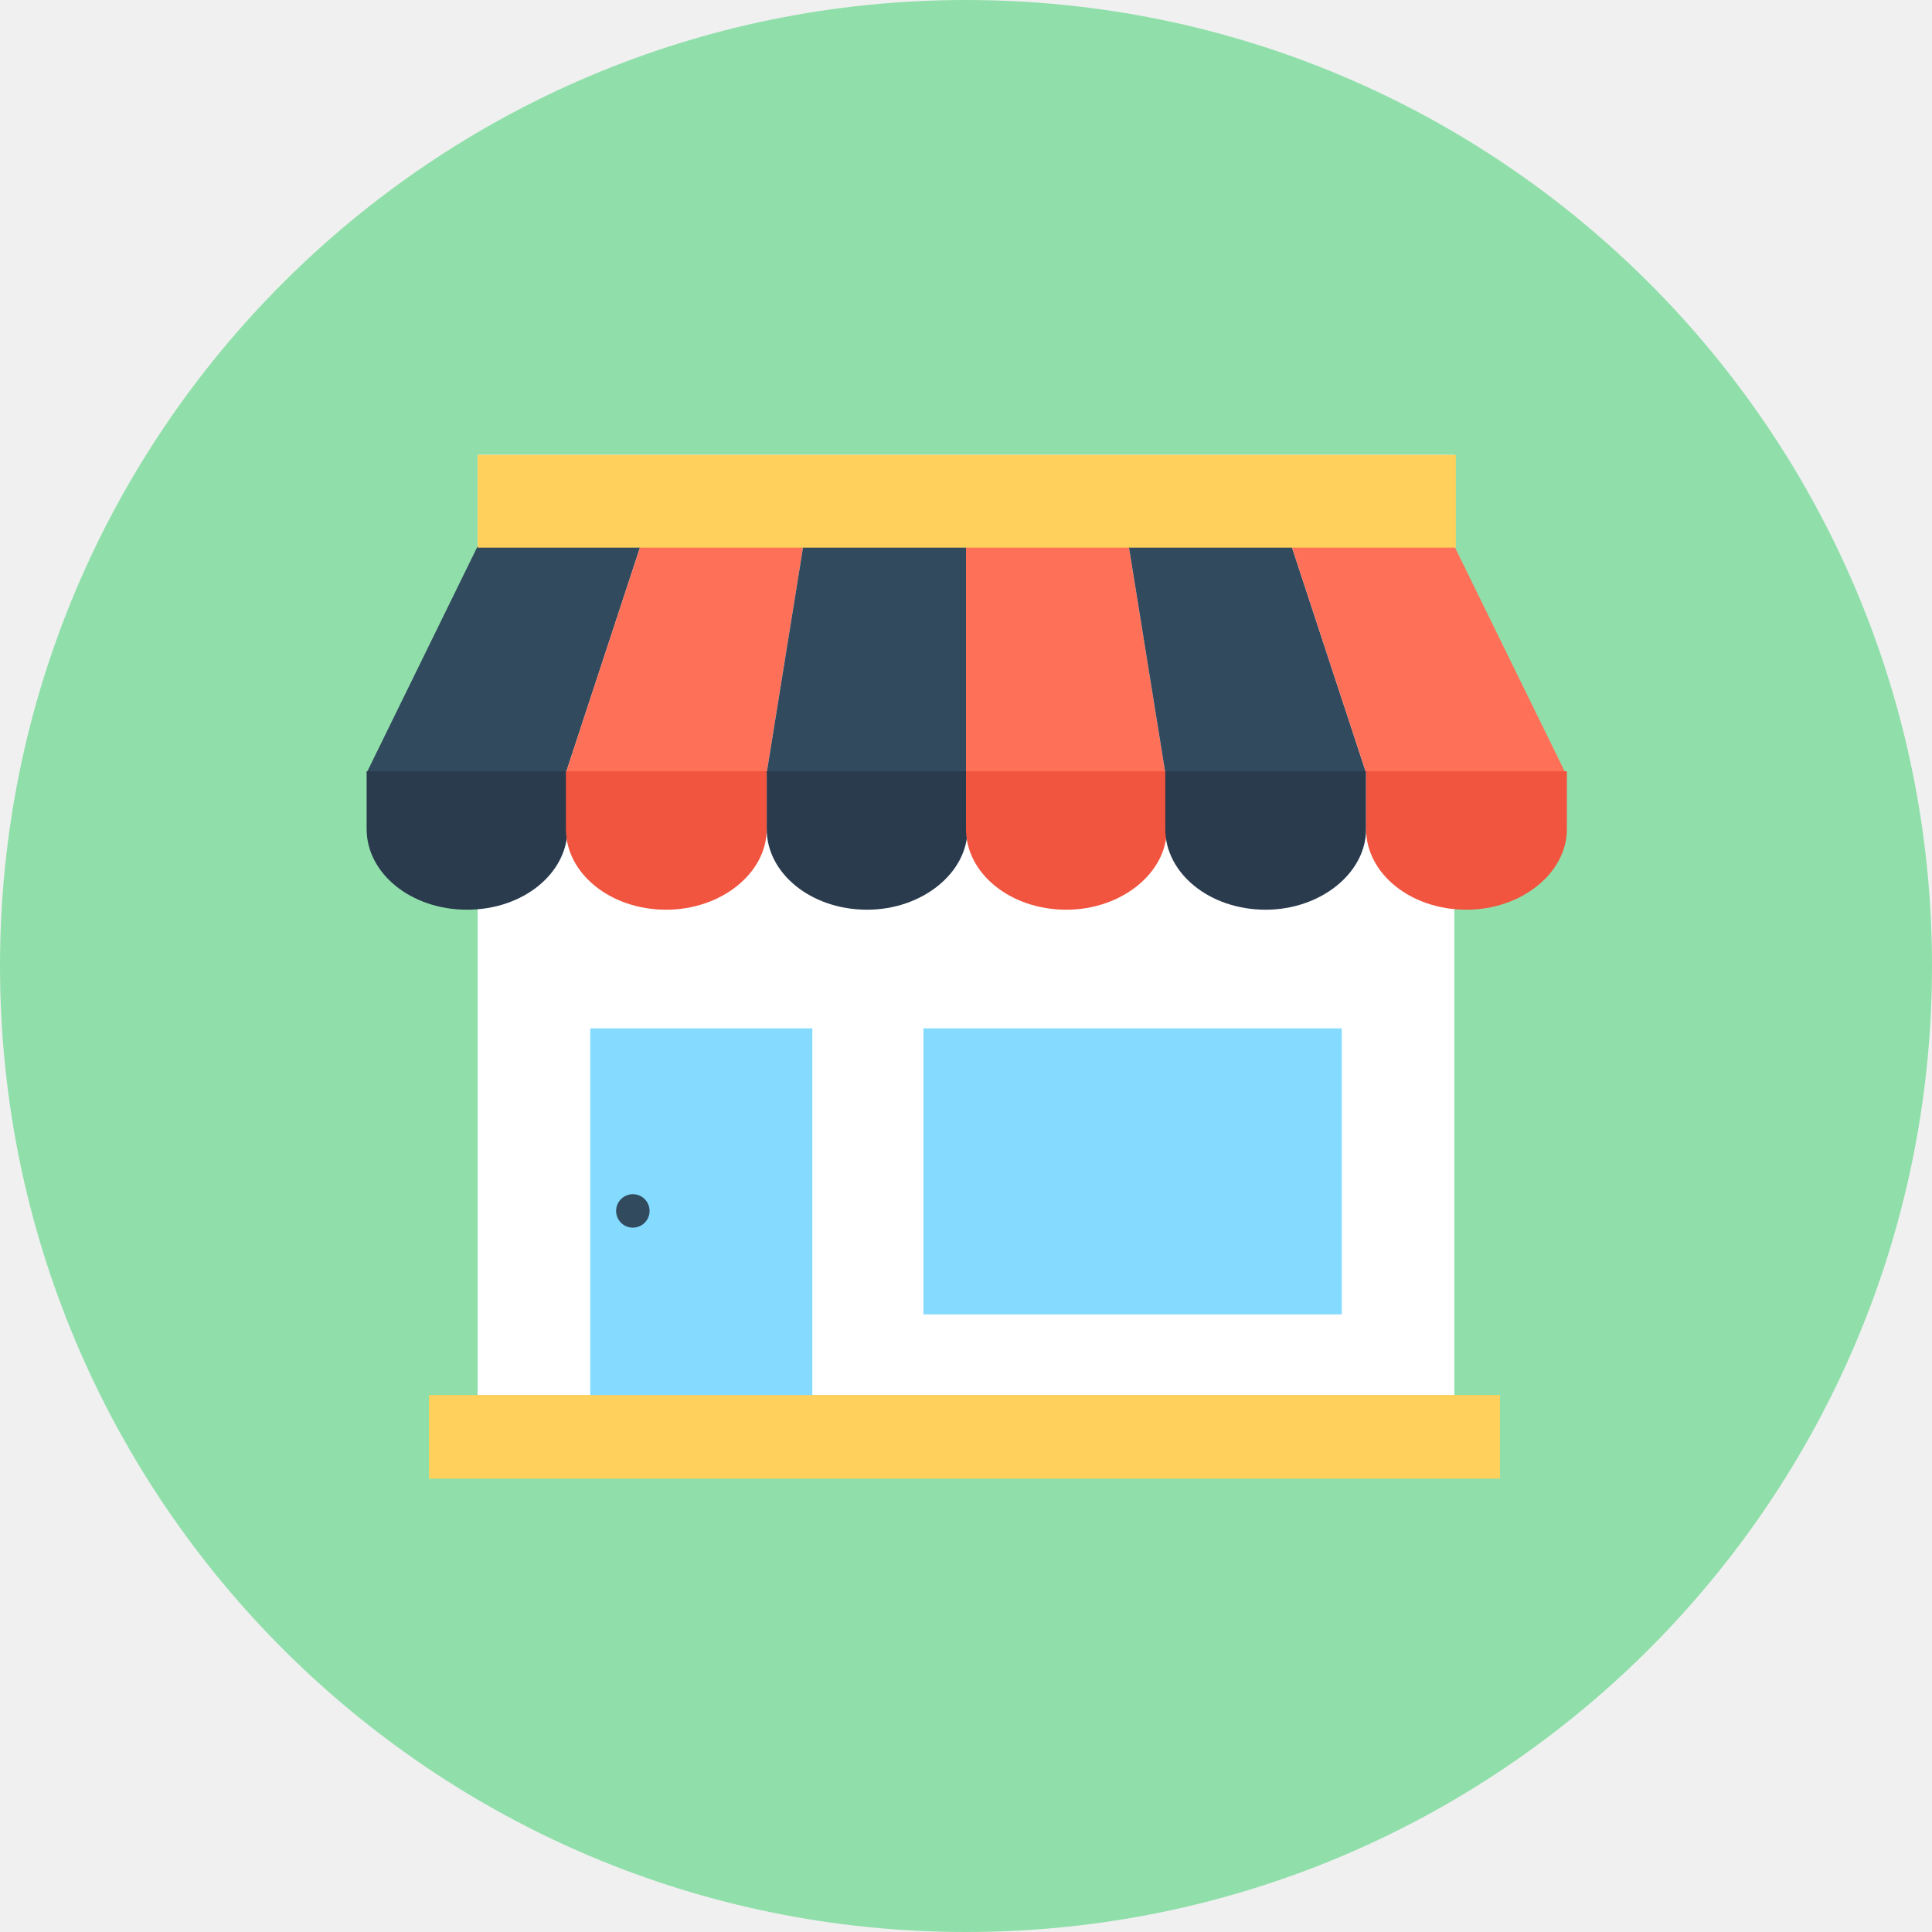
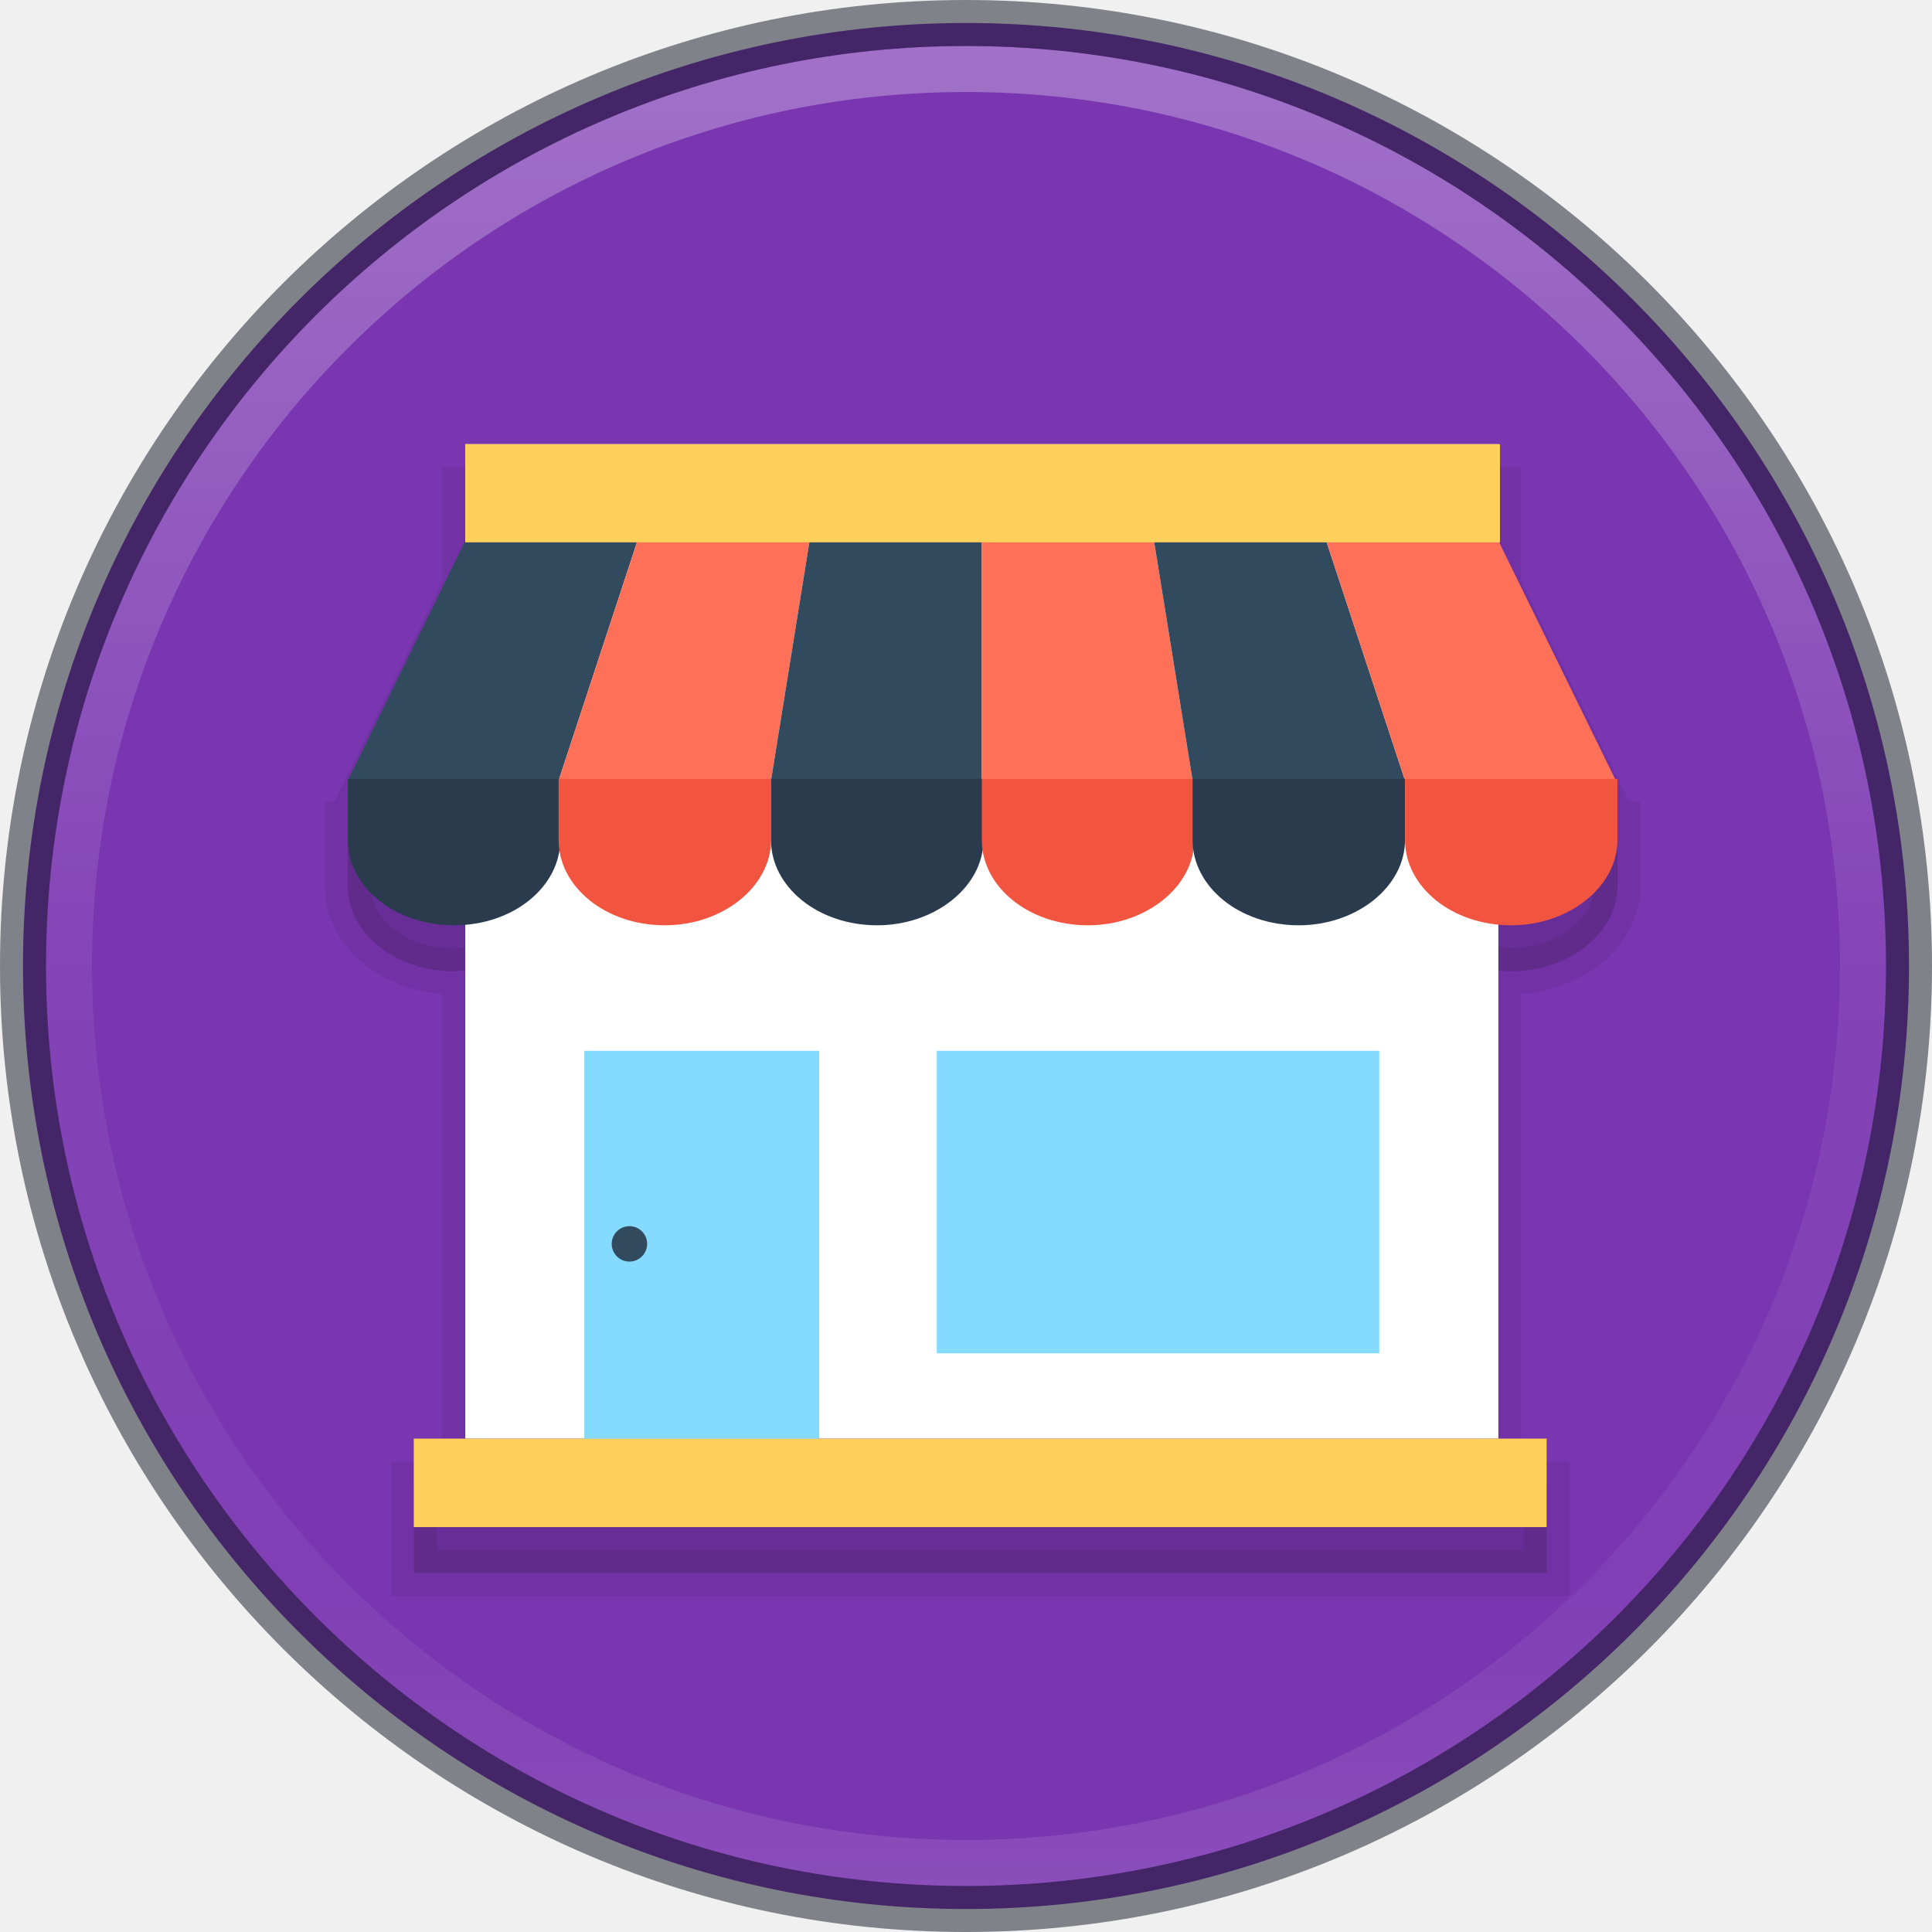
- <svg xmlns="http://www.w3.org/2000/svg" version="1.1" id="Layer_1" x="0px" y="0px" viewBox="0 0 508 508" style="enable-background:new 0 0 508 508;" xml:space="preserve">
-   <circle style="fill:#90DFAA;" cx="254" cy="254" r="254" />
-   <rect x="125.6" y="119.6" style="fill:#FFFFFF;" width="256.8" height="247.2" />
-   <polygon style="fill:#324A5E;" points="148.8,203.2 96.4,203.2 125.6,143.6 168.4,143.6 " />
-   <polygon style="fill:#FF7058;" points="201.6,203.2 148.8,203.2 168.4,143.6 211.2,143.6 " />
-   <polygon style="fill:#324A5E;" points="254,203.2 201.6,203.2 211.2,143.6 254,143.6 " />
-   <polygon style="fill:#FF7058;" points="306.4,203.2 254,203.2 254,143.6 296.8,143.6 " />
-   <polygon style="fill:#324A5E;" points="359.2,203.2 306.4,203.2 296.8,143.6 339.6,143.6 " />
-   <polygon style="fill:#FF7058;" points="411.6,203.2 359.2,203.2 339.6,143.6 382.4,143.6 " />
-   <path style="fill:#2B3B4E;" d="M96.4,203.2V218c0,11.6,11.6,21.2,26.4,21.2s26.4-9.6,26.4-21.2v-15.2H96.4V203.2z" />
-   <path style="fill:#F1543F;" d="M148.8,203.2V218c0,11.6,11.6,21.2,26.4,21.2c14.4,0,26.4-9.6,26.4-21.2v-15.2h-52.8V203.2z" />
-   <path style="fill:#2B3B4E;" d="M201.6,203.2V218c0,11.6,11.6,21.2,26.4,21.2c14.4,0,26.4-9.6,26.4-21.2v-15.2h-52.8V203.2z" />
-   <path style="fill:#F1543F;" d="M254,203.2V218c0,11.6,11.6,21.2,26.4,21.2c14.4,0,26.4-9.6,26.4-21.2v-15.2H254V203.2z" />
-   <path style="fill:#2B3B4E;" d="M306.4,203.2V218c0,11.6,11.6,21.2,26.4,21.2c14.4,0,26.4-9.6,26.4-21.2v-15.2h-52.8V203.2z" />
-   <path style="fill:#F1543F;" d="M359.2,203.2V218c0,11.6,11.6,21.2,26.4,21.2c14.4,0,26.4-9.6,26.4-21.2v-15.2h-52.8V203.2z" />
-   <rect x="112.8" y="366.8" style="fill:#FFD05B;" width="281.6" height="22" />
-   <g>
-     <rect x="155.2" y="270.4" style="fill:#84DBFF;" width="58.4" height="96.4" />
-     <rect x="242.8" y="270.4" style="fill:#84DBFF;" width="110" height="75.2" />
+ <svg xmlns="http://www.w3.org/2000/svg" xmlns:xlink="http://www.w3.org/1999/xlink" id="svg4031" height="64" width="64" version="1.1">
+   <defs id="defs4033">
+     <linearGradient id="linearGradient3820-7-2-1">
+       <stop offset="0" style="stop-color:#3d3d3d;stop-opacity:1" id="stop3822-2-6-3" />
+       <stop offset="0.5" style="stop-color:#686868;stop-opacity:0.498" id="stop3864-8-7-7" />
+       <stop offset="1" style="stop-color:#686868;stop-opacity:0" id="stop3824-1-2-5" />
+     </linearGradient>
+     <radialGradient gradientTransform="matrix(0.2708338,0,0,0.08762273,-2.855072,25.18723)" gradientUnits="userSpaceOnUse" xlink:href="#linearGradient3820-7-2-1" id="radialGradient3018" fy="186.171" fx="99.157" r="62.769" cy="186.171" cx="99.157" />
+     <linearGradient id="linearGradient4011-7">
+       <stop offset="0" style="stop-color:#ffffff;stop-opacity:1" id="stop4013-4" />
+       <stop offset="0.508" style="stop-color:#ffffff;stop-opacity:0.235" id="stop4015-61" />
+       <stop offset="0.835" style="stop-color:#ffffff;stop-opacity:0.157" id="stop4017-2" />
+       <stop offset="1" style="stop-color:#ffffff;stop-opacity:0.392" id="stop4019-2" />
+     </linearGradient>
+     <linearGradient id="linearGradient8838-4">
+       <stop offset="0" style="stop-color:#000000;stop-opacity:1" id="stop8840-4" />
+       <stop offset="1" style="stop-color:#000000;stop-opacity:0" id="stop8842-8" />
+     </linearGradient>
+     <linearGradient gradientTransform="matrix(0.5135135,0,0,0.5135135,-0.836132,22.97872)" gradientUnits="userSpaceOnUse" xlink:href="#linearGradient4011-7" id="linearGradient3741" y2="42.884" x2="71.204" y1="7.831" x1="71.204" />
+     <radialGradient gradientTransform="matrix(1.129412,0,0,0.2823525,-34.72941,43.69412)" gradientUnits="userSpaceOnUse" xlink:href="#linearGradient8838-4" id="radialGradient3748" fy="4.625" fx="62.625" r="10.625" cy="4.625" cx="62.625" />
+     <linearGradient id="linearGradient4632-92-3-0-8-1-6-6">
+       <stop offset="0" style="stop-color:#fafafa;stop-opacity:1" id="stop4634-68-8-0-2-9-1-1" />
+       <stop offset="1" style="stop-color:#e1e1e1;stop-opacity:1" id="stop4636-8-21-7-1-4-9-4" />
+     </linearGradient>
+     <radialGradient xlink:href="#linearGradient4632-92-3-0-8-1-6-6" id="radialGradient3398" gradientUnits="userSpaceOnUse" gradientTransform="matrix(0,1.218944,-1.289497,-3.3177771e-8,46.89601,18.35099)" cx="6.275" cy="8.45" fx="6.275" fy="8.45" r="20" />
+     <linearGradient xlink:href="#linearGradient3104-8-8-97-4-6-2-0-1-4-0-5-8-3-9-1" id="linearGradient4200-6" gradientUnits="userSpaceOnUse" gradientTransform="matrix(0.8074983,0,0,0.833744,113.0116,-2.35899)" x1="-95.838" y1="54.2" x2="-95.838" y2="5.176" />
+     <linearGradient id="linearGradient3104-8-8-97-4-6-2-0-1-4-0-5-8-3-9-1">
+       <stop offset="0" style="stop-color:#000000;stop-opacity:0.322" id="stop3106-5-4-3-5-0-1-61-9-2-7-3-3-2-6-9" />
+       <stop offset="1" style="stop-color:#000000;stop-opacity:0.278" id="stop3108-4-3-7-8-2-4-01-9-9-0-6-4-3-7-7" />
+     </linearGradient>
+     <linearGradient id="linearGradient2867-449-88-871-390-598-476-591-434-148-57-177-3-8-8">
+       <stop id="stop3750-8-9-0" style="stop-color:#95a3ab;stop-opacity:1" offset="0" />
+       <stop id="stop3752-3-2-2" style="stop-color:#667885;stop-opacity:1" offset="0.262" />
+       <stop id="stop3754-7-2-2" style="stop-color:#485a6c;stop-opacity:1" offset="0.705" />
+       <stop id="stop3756-9-3-05" style="stop-color:#273445;stop-opacity:1" offset="1" />
+     </linearGradient>
+     <linearGradient id="linearGradient4011-8">
+       <stop id="stop4013-9" style="stop-color:#ffffff;stop-opacity:1" offset="0" />
+       <stop id="stop4015-2" style="stop-color:#ffffff;stop-opacity:0.235" offset="0.508" />
+       <stop id="stop4017-28" style="stop-color:#ffffff;stop-opacity:0.157" offset="0.835" />
+       <stop id="stop4019-23" style="stop-color:#ffffff;stop-opacity:0.392" offset="1" />
+     </linearGradient>
+     <linearGradient y2="44.341" x2="71.204" y1="6.238" x1="71.204" gradientTransform="matrix(1.054054,0,0,1.054054,-51.611,-2.727901)" gradientUnits="userSpaceOnUse" id="linearGradient3540" xlink:href="#linearGradient4011-8" />
+     <radialGradient r="20" fy="8.45" fx="1.198" cy="8.45" cx="1.198" gradientTransform="matrix(0,5.000002,-5.289406,-1.3609237e-7,68.69436,-17.9895)" gradientUnits="userSpaceOnUse" id="radialGradient3543" xlink:href="#linearGradient2867-449-88-871-390-598-476-591-434-148-57-177-3-8-8" />
+   </defs>
+   <g id="g4182" transform="translate(0,16)">
+     <g id="g4288" transform="matrix(0.0831134,0,0,0.0831134,3.264195,3.423837)" style="opacity:1;fill:#000000;fill-opacity:1;stroke:none" />
+     <g id="g4196" transform="matrix(1.52381,0,0,1.52381,-4.571428,-20.57143)">
+       <path style="color:#000000;display:inline;overflow:visible;visibility:visible;fill:#7a36b1;fill-opacity:1;fill-rule:nonzero;stroke:none;stroke-width:1;marker:none;enable-background:accumulate" id="path2555" d="M 24,3.5 C 12.689,3.5 3.5,12.689 3.5,24 3.5,35.311 12.689,44.5 24,44.5 35.311,44.5 44.5,35.311 44.5,24 44.5,12.689 35.311,3.5 24,3.5 Z" />
+       <path style="opacity:0.07;fill:none;fill-opacity:1;stroke:#000000;stroke-opacity:1" d="m 13.115,13.656 0,2.098 -2.537,5.178 -0.018,0 0,0.035 0,1.295 c 0,1.014 1.014,1.854 2.309,1.854 0.085,0 0.164,-0.013 0.246,-0.02 l 0,11.178 -1.119,0 0,1.924 24.625,0 0,-1.924 -1.049,0 0,-11.18 c 0.093,0.009 0.183,0.021 0.279,0.021 1.259,0 2.311,-0.839 2.311,-1.854 l 0,-1.33 -0.053,0 -2.537,-5.178 0,-2.098 -22.457,0 z" id="path4276" />
+       <path id="rect4233" d="m 13.115,13.656 0,2.098 -2.537,5.178 -0.018,0 0,0.035 0,1.295 c 0,1.014 1.014,1.854 2.309,1.854 0.085,0 0.164,-0.013 0.246,-0.02 l 0,11.178 -1.119,0 0,1.924 24.625,0 0,-1.924 -1.049,0 0,-11.18 c 0.093,0.009 0.183,0.021 0.279,0.021 1.259,0 2.311,-0.839 2.311,-1.854 l 0,-1.33 -0.053,0 -2.537,-5.178 0,-2.098 -22.457,0 z" style="opacity:0.15;fill:#000000;fill-opacity:1;stroke:none" />
+       <path style="color:#000000;display:inline;overflow:visible;visibility:visible;opacity:0.3;fill:none;stroke:url(#linearGradient3540);stroke-width:1;stroke-linecap:round;stroke-linejoin:round;stroke-miterlimit:4;stroke-dasharray:none;stroke-dashoffset:0;stroke-opacity:1;marker:none;enable-background:accumulate" id="path8655-4" d="m 43.5,23.999 c 0,10.77 -8.731,19.501 -19.5,19.501 C 13.231,43.5 4.5,34.769 4.5,23.999 4.5,13.23 13.231,4.5 24,4.5 34.769,4.5 43.5,13.23 43.5,23.999 l 0,0 z" />
+       <path style="color:#000000;display:inline;overflow:visible;visibility:visible;opacity:0.5;fill:#000000;fill-opacity:0;fill-rule:nonzero;stroke:#0e141f;stroke-width:1;stroke-linecap:round;stroke-linejoin:round;stroke-miterlimit:4;stroke-dasharray:none;stroke-dashoffset:0;stroke-opacity:1;marker:none;enable-background:accumulate" id="path2555-6-0" d="M 24,3.5 C 12.689,3.5 3.5,12.689 3.5,24 3.5,35.311 12.689,44.5 24,44.5 35.311,44.5 44.5,35.311 44.5,24 44.5,12.689 35.311,3.5 24,3.5 Z" />
+       <rect id="rect5" height="21.618" width="22.458" style="fill:#ffffff" y="12.656" x="13.115" />
+       <polygon id="polygon7" points="96.4,203.2 125.6,143.6 168.4,143.6 148.8,203.2 " style="fill:#324a5e" transform="matrix(0.08745243,0,0,0.08745243,2.130756,2.196614)" />
+       <polygon id="polygon9" points="148.8,203.2 168.4,143.6 211.2,143.6 201.6,203.2 " style="fill:#ff7058" transform="matrix(0.08745243,0,0,0.08745243,2.130756,2.196614)" />
+       <polygon id="polygon11" points="201.6,203.2 211.2,143.6 254,143.6 254,203.2 " style="fill:#324a5e" transform="matrix(0.08745243,0,0,0.08745243,2.130756,2.196614)" />
+       <polygon id="polygon13" points="254,203.2 254,143.6 296.8,143.6 306.4,203.2 " style="fill:#ff7058" transform="matrix(0.08745243,0,0,0.08745243,2.130756,2.196614)" />
+       <polygon id="polygon15" points="306.4,203.2 296.8,143.6 339.6,143.6 359.2,203.2 " style="fill:#324a5e" transform="matrix(0.08745243,0,0,0.08745243,2.130756,2.196614)" />
+       <polygon id="polygon17" points="359.2,203.2 339.6,143.6 382.4,143.6 411.6,203.2 " style="fill:#ff7058" transform="matrix(0.08745243,0,0,0.08745243,2.130756,2.196614)" />
+       <path id="path19" d="m 10.561,19.967 0,1.294 c 0,1.014 1.014,1.854 2.309,1.854 1.294,0 2.309,-0.84 2.309,-1.854 l 0,-1.329 -4.617,0 0,0.035 z" style="fill:#2b3b4e" />
+       <path id="path21" d="m 15.144,19.967 0,1.294 c 0,1.014 1.014,1.854 2.309,1.854 1.259,0 2.309,-0.84 2.309,-1.854 l 0,-1.329 -4.617,0 0,0.035 z" style="fill:#f1543f" />
+       <path id="path23" d="m 19.761,19.967 0,1.294 c 0,1.014 1.014,1.854 2.309,1.854 1.259,0 2.309,-0.84 2.309,-1.854 l 0,-1.329 -4.617,0 0,0.035 z" style="fill:#2b3b4e" />
+       <path id="path25" d="m 24.344,19.967 0,1.294 c 0,1.014 1.014,1.854 2.309,1.854 1.259,0 2.309,-0.84 2.309,-1.854 l 0,-1.329 -4.617,0 0,0.035 z" style="fill:#f1543f" />
+       <path id="path27" d="m 28.926,19.967 0,1.294 c 0,1.014 1.014,1.854 2.309,1.854 1.259,0 2.309,-0.84 2.309,-1.854 l 0,-1.329 -4.617,0 0,0.035 z" style="fill:#2b3b4e" />
+       <path id="path29" d="m 33.544,19.967 0,1.294 c 0,1.014 1.014,1.854 2.309,1.854 1.259,0 2.309,-0.84 2.309,-1.854 l 0,-1.329 -4.617,0 0,0.035 z" style="fill:#f1543f" />
+       <rect id="rect31" height="1.924" width="24.627" style="fill:#ffd05b" y="34.274" x="11.995" />
+       <g id="g33" transform="matrix(0.08745243,0,0,0.08745243,2.130756,2.196614)">
+         <rect id="rect35" height="96.4" width="58.4" style="fill:#84dbff" y="270.4" x="155.2" />
+         <rect id="rect37" height="75.2" width="110" style="fill:#84dbff" y="270.4" x="242.8" />
+       </g>
+       <circle id="circle39" r="0.385" cy="30.041" cx="16.683" style="fill:#324a5e" />
+       <rect id="rect41" height="2.134" width="22.493" style="fill:#ffd05b" y="12.656" x="13.115" />
+     </g>
  </g>
-   <circle style="fill:#324A5E;" cx="166.4" cy="318.4" r="4.4" />
-   <rect x="125.6" y="119.6" style="fill:#FFD05B;" width="257.2" height="24.4" />
-   <g>
- </g>
-   <g>
- </g>
-   <g>
- </g>
-   <g>
- </g>
-   <g>
- </g>
-   <g>
- </g>
-   <g>
- </g>
-   <g>
- </g>
-   <g>
- </g>
-   <g>
- </g>
-   <g>
- </g>
-   <g>
- </g>
-   <g>
- </g>
-   <g>
- </g>
-   <g>
- </g>
</svg>
